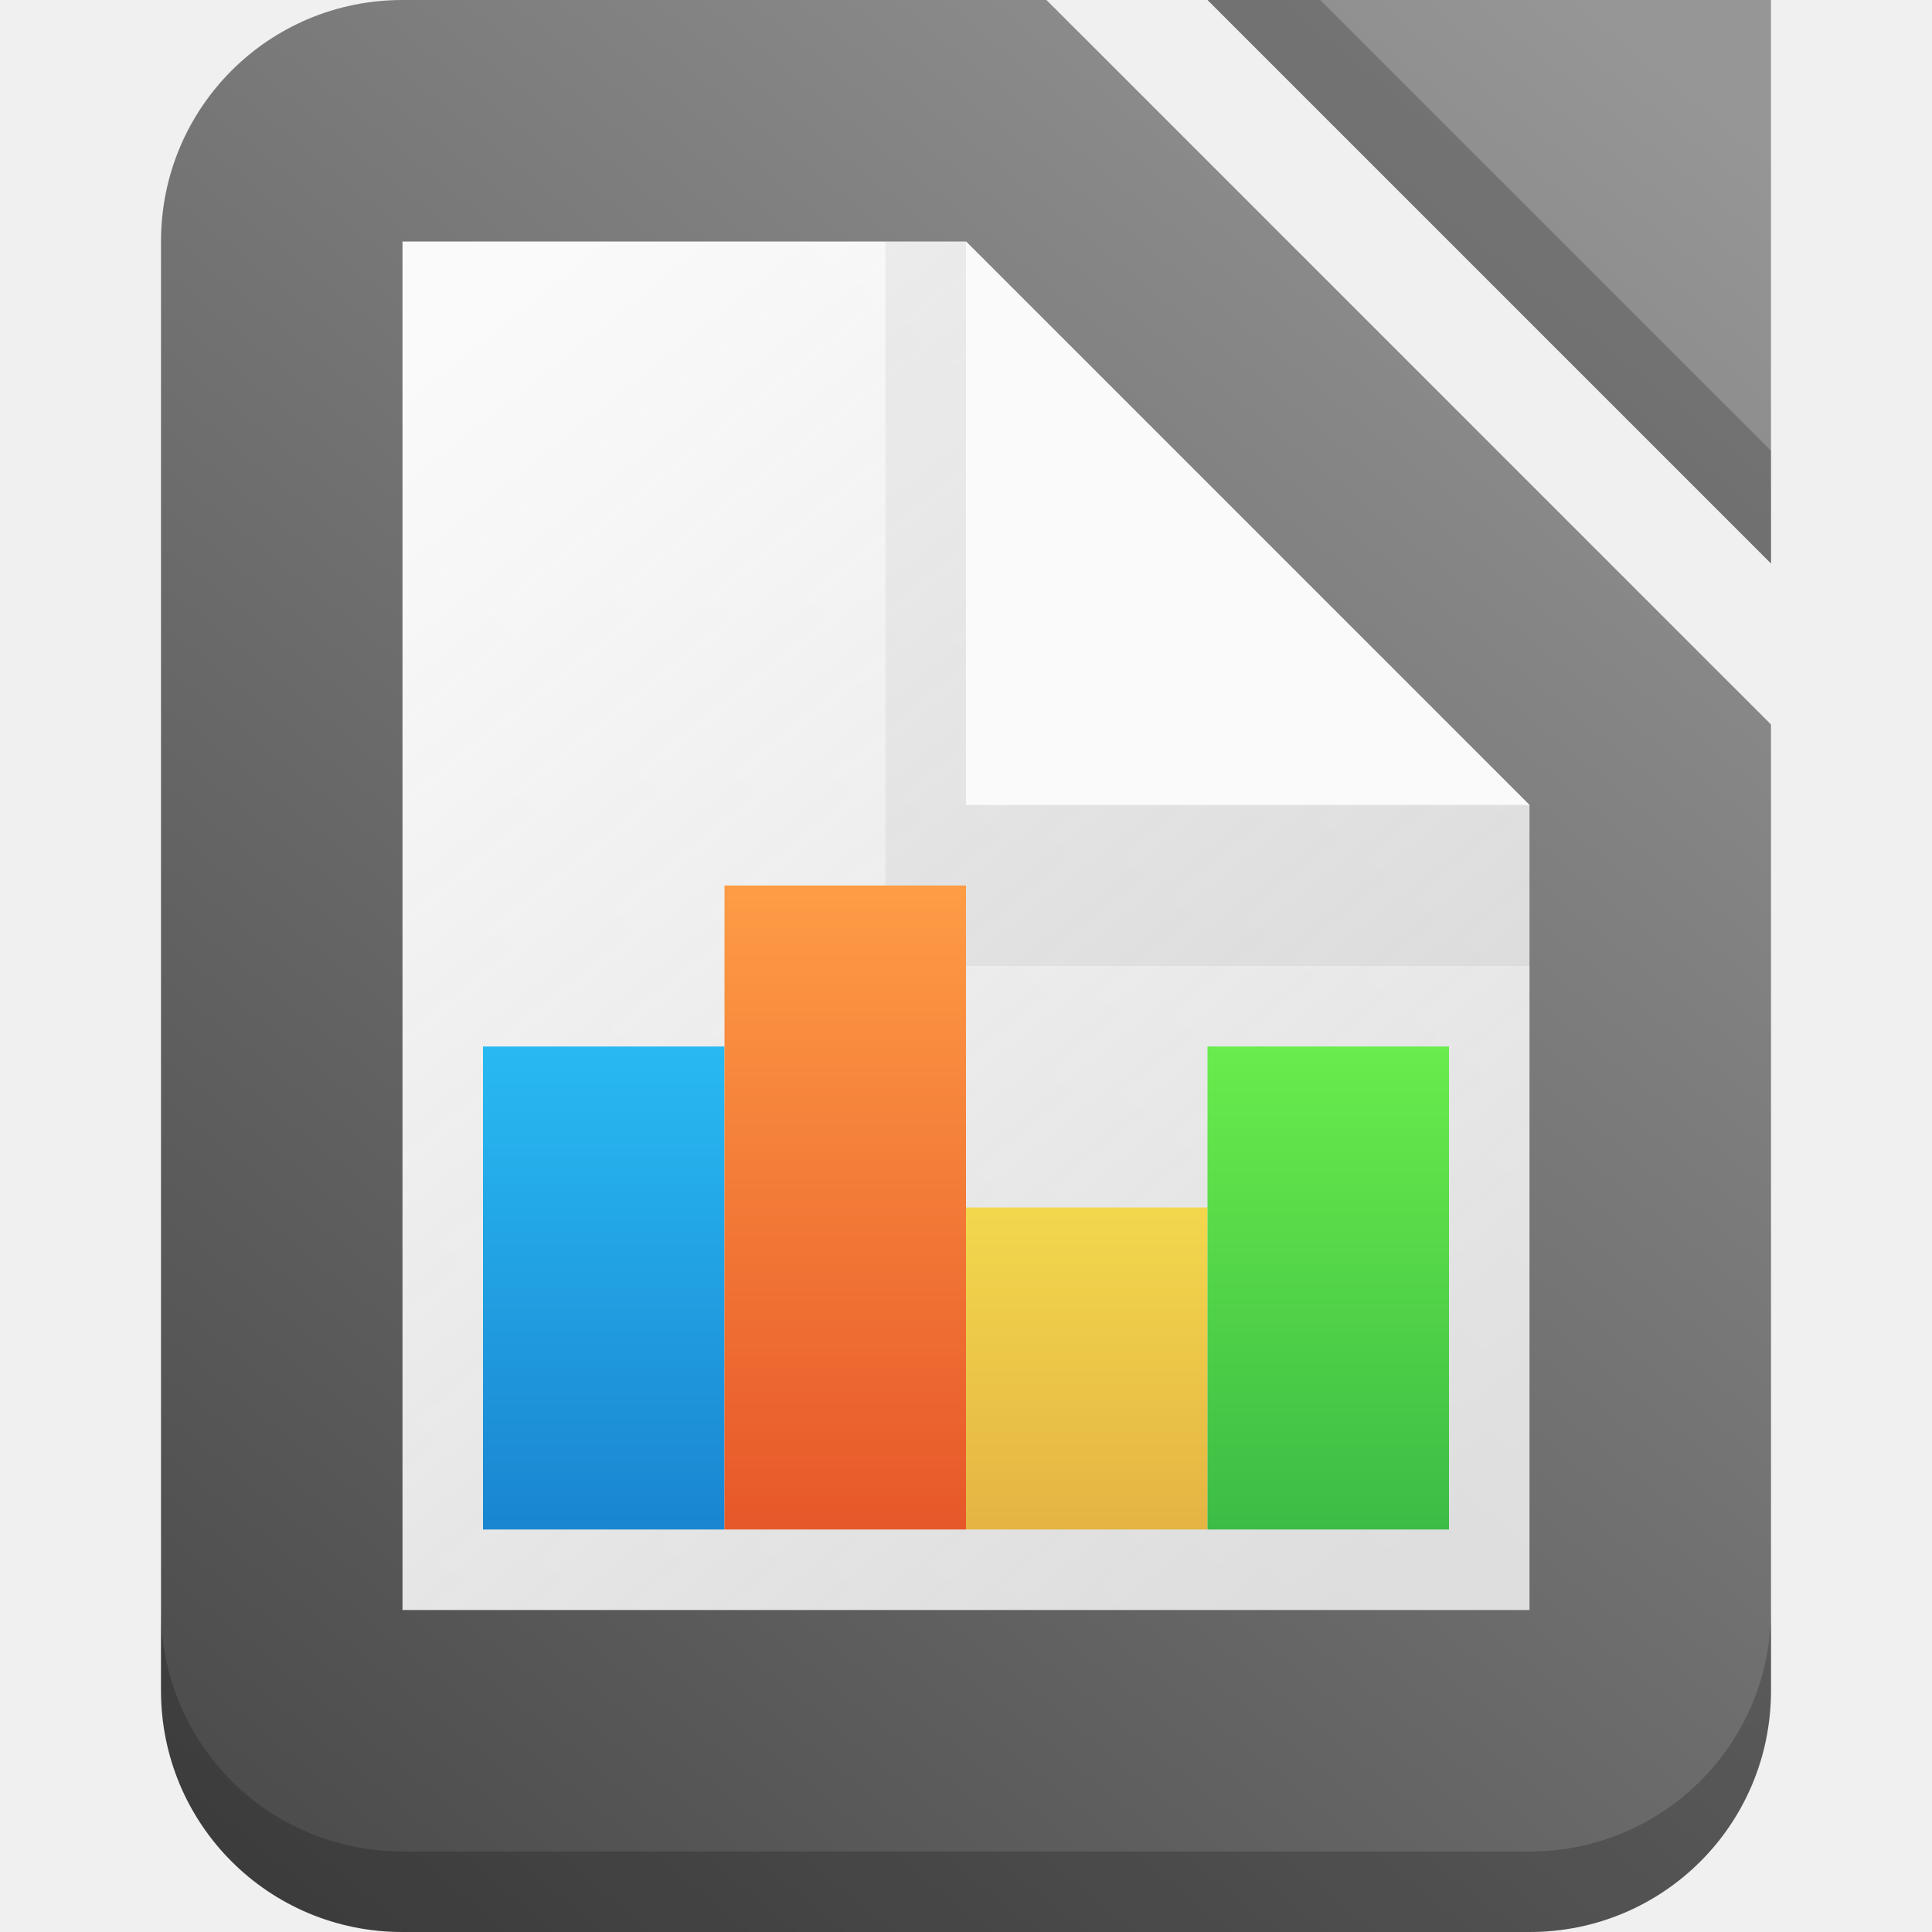
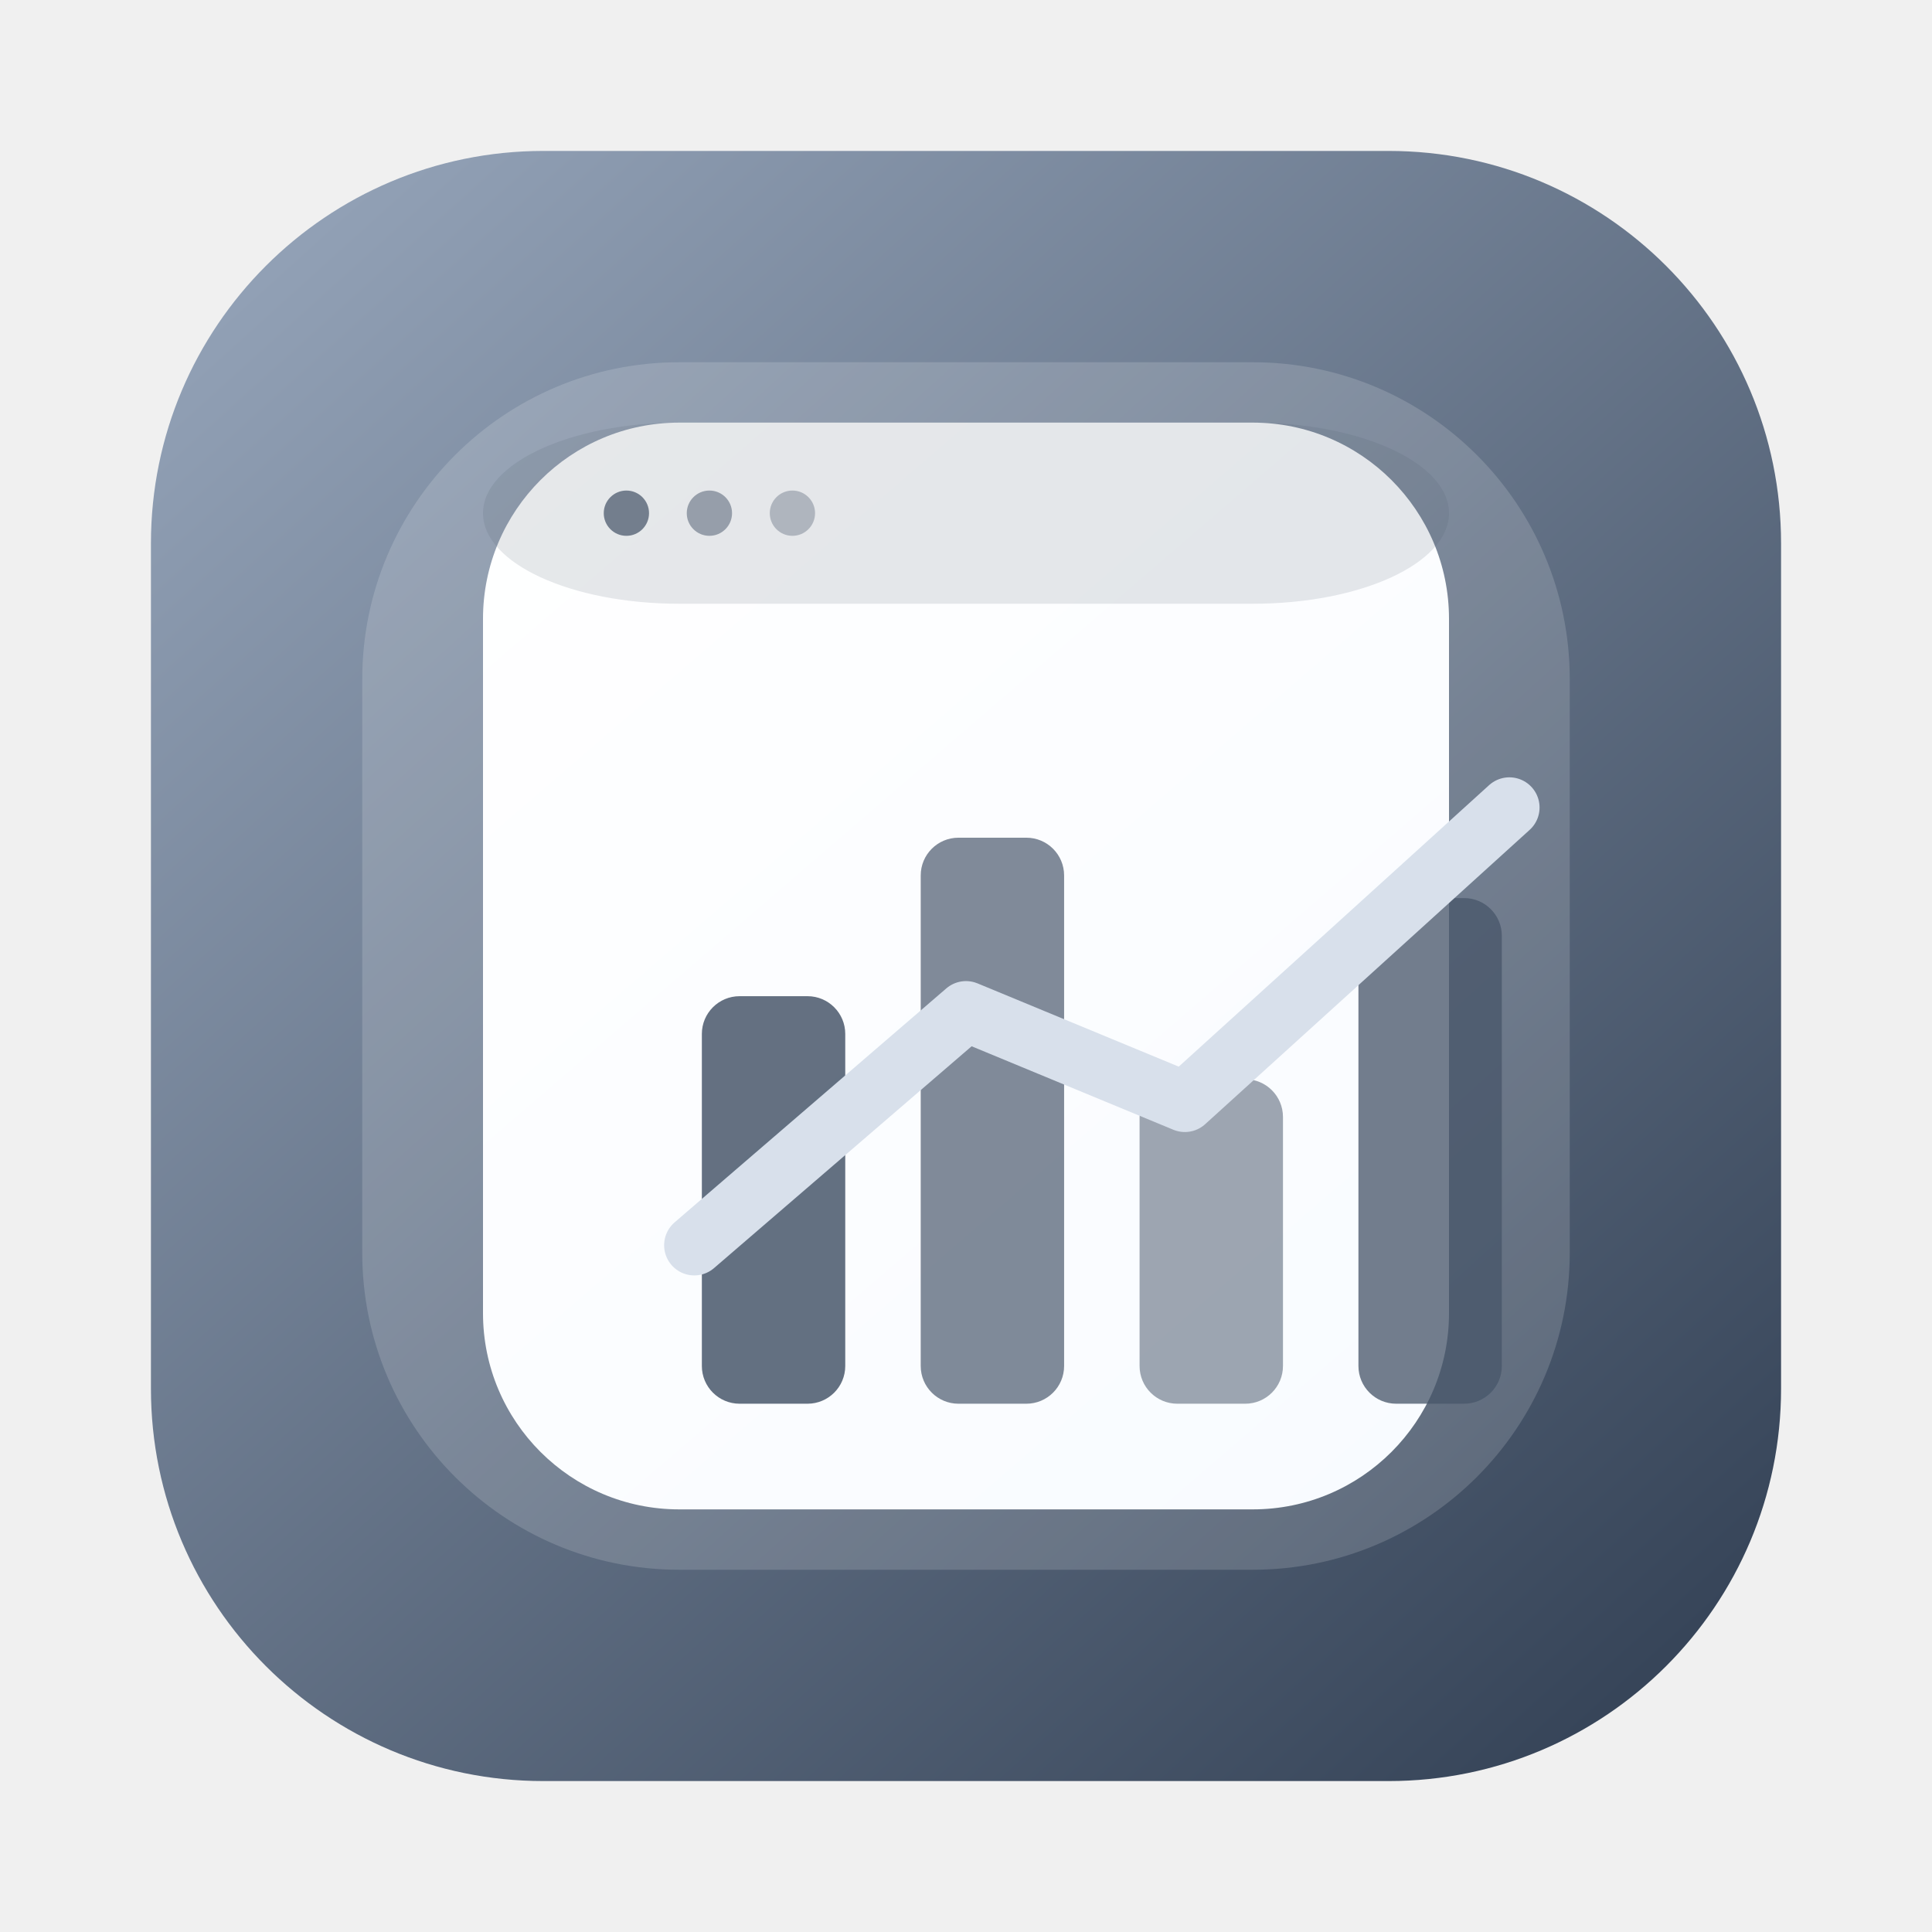
- <svg xmlns="http://www.w3.org/2000/svg" id="SVGRoot" width="24px" height="24px" version="1.1" viewBox="0 0 24 24" xml:space="preserve">
+ <svg xmlns="http://www.w3.org/2000/svg" width="512" height="512" viewBox="0 0 512 512">
  <defs>
-     <linearGradient id="linearGradient4349" x1="3" x2="21" y1="23" y2="1" gradientUnits="userSpaceOnUse">
-       <stop stop-color="#4b4b4b" offset="0" />
-       <stop stop-color="#969696" offset="1" />
+     <linearGradient id="bg" x1="72" y1="48" x2="448" y2="464" gradientUnits="userSpaceOnUse">
+       <stop offset="0" stop-color="#94A3B8" />
+       <stop offset="1" stop-color="#334155" />
    </linearGradient>
-     <linearGradient id="linearGradient2256" x1="18" x2="6" y1="19" y2="4" gradientUnits="userSpaceOnUse">
-       <stop stop-color="#fafafa" stop-opacity=".803" offset="0" />
-       <stop stop-color="#fafafa" offset="1" />
-     </linearGradient>
-     <linearGradient id="linearGradient1142" x1="7" x2="7" y1="19" y2="11" gradientUnits="userSpaceOnUse">
-       <stop stop-color="#1a85d1" offset="0" />
-       <stop stop-color="#2dcbfd" offset="1" />
-     </linearGradient>
-     <linearGradient id="linearGradient1144" x1="10" x2="10" y1="19" y2="11" gradientUnits="userSpaceOnUse">
-       <stop stop-color="#e75729" offset="0" />
-       <stop stop-color="#fe9c45" offset="1" />
-     </linearGradient>
-     <linearGradient id="linearGradient1146" x1="13" x2="13" y1="19" y2="11" gradientUnits="userSpaceOnUse">
-       <stop stop-color="#e5b443" offset="0" />
-       <stop stop-color="#fffb57" offset="1" />
-     </linearGradient>
-     <linearGradient id="linearGradient1148" x1="16" x2="16" y1="19" y2="11" gradientUnits="userSpaceOnUse">
-       <stop stop-color="#3cbc45" offset="0" />
-       <stop stop-color="#78fc4e" offset="1" />
+     <linearGradient id="panel" x1="132" y1="112" x2="380" y2="400" gradientUnits="userSpaceOnUse">
+       <stop offset="0" stop-color="#ffffff" />
+       <stop offset="1" stop-color="#f8fbff" />
    </linearGradient>
  </defs>
-   <g fill-rule="evenodd" stroke-linecap="square">
-     <path d="m5 0c-1.662 0-3 1.338-3 3v18c0 1.662 1.338 3 3 3h14c1.662 0 3-1.338 3-3v-12l-9-9h-8zm10 0 7 7v-7h-7z" fill="url(#linearGradient4349)" />
-     <g fill-opacity=".2">
-       <path d="m2 20v1c0 1.662 1.338 3 3 3h14c1.662 0 3-1.338 3-3v-1c0 1.662-1.338 3-3 3h-14c-1.662 0-3-1.338-3-3z" />
-       <path d="m15 0h1.4l5.6 5.6v1.4z" />
-     </g>
-     <g fill-rule="evenodd" stroke-linecap="round" stroke-width="2">
-       <path d="m5 3v17h14v-10l-7-7z" fill="url(#linearGradient2256)" />
-       <path d="m12 3 7 7h-7z" fill="#fafafa" />
-       <path d="m11 3v9h8v-2h-7v-7h-1z" fill-opacity=".047" fill-rule="evenodd" stroke-linecap="square" stroke-width="2" />
-     </g>
-   </g>
-   <g fill-rule="evenodd" stroke-linecap="square" stroke-width="2">
-     <rect x="6" y="13" width="3" height="6" fill="url(#linearGradient1142)" />
-     <rect x="9" y="11" width="3" height="8" fill="url(#linearGradient1144)" />
-     <rect x="12" y="15" width="3" height="4" fill="url(#linearGradient1146)" />
-     <rect x="15" y="13" width="3" height="6" fill="url(#linearGradient1148)" />
+   <rect x="40" y="40" width="432" height="432" rx="104" fill="url(#bg)" />
+   <rect x="96" y="96" width="320" height="320" rx="84" fill="#ffffff" opacity=".16" />
+   <rect x="128" y="112" width="256" height="288" rx="52" fill="url(#panel)" />
+   <rect x="128" y="112" width="256" height="48" rx="52" fill="#475569" opacity=".14" />
+   <circle cx="166" cy="136" r="6" fill="#475569" opacity="0.72" />
+   <circle cx="188" cy="136" r="6" fill="#475569" opacity="0.5" />
+   <circle cx="210" cy="136" r="6" fill="#475569" opacity="0.34" />
+   <g>
+     <rect x="186" y="264" width="38" height="108" rx="10" fill="#475569" opacity=".84" />
+     <rect x="244" y="222" width="38" height="150" rx="10" fill="#475569" opacity=".68" />
+     <rect x="302" y="286" width="38" height="86" rx="10" fill="#475569" opacity=".52" />
+     <rect x="360" y="238" width="38" height="134" rx="10" fill="#475569" opacity=".76" />
+     <path d="M184 330l72-62 58 24 86-78" fill="none" stroke="#D8E0EB" stroke-linecap="round" stroke-linejoin="round" stroke-width="16" />
  </g>
</svg>
